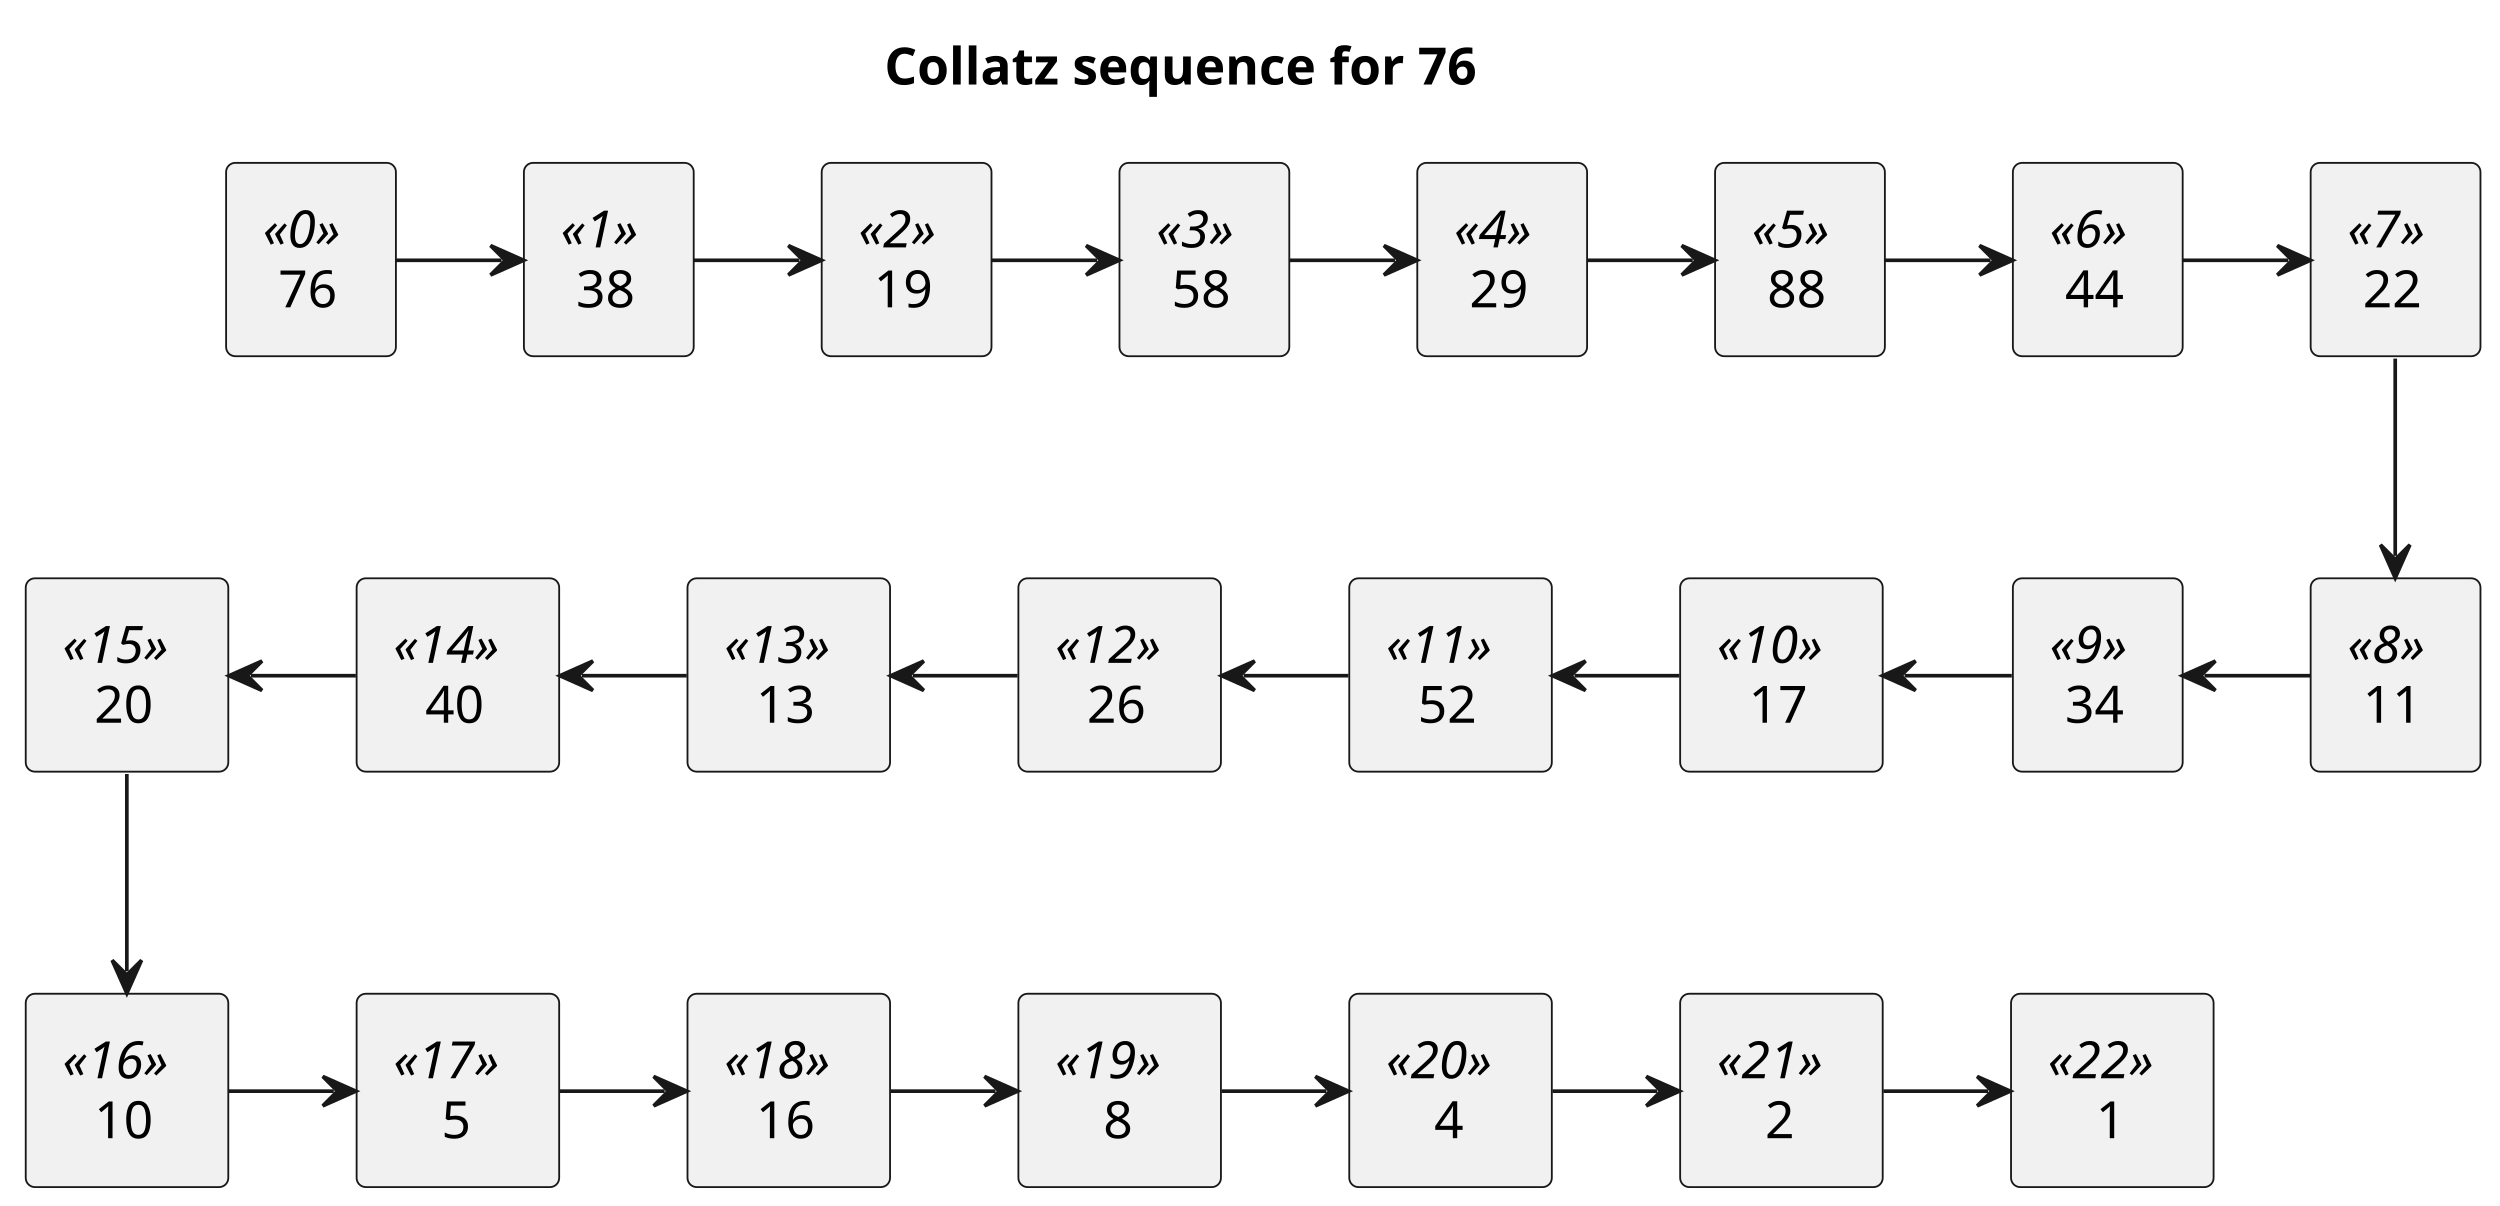
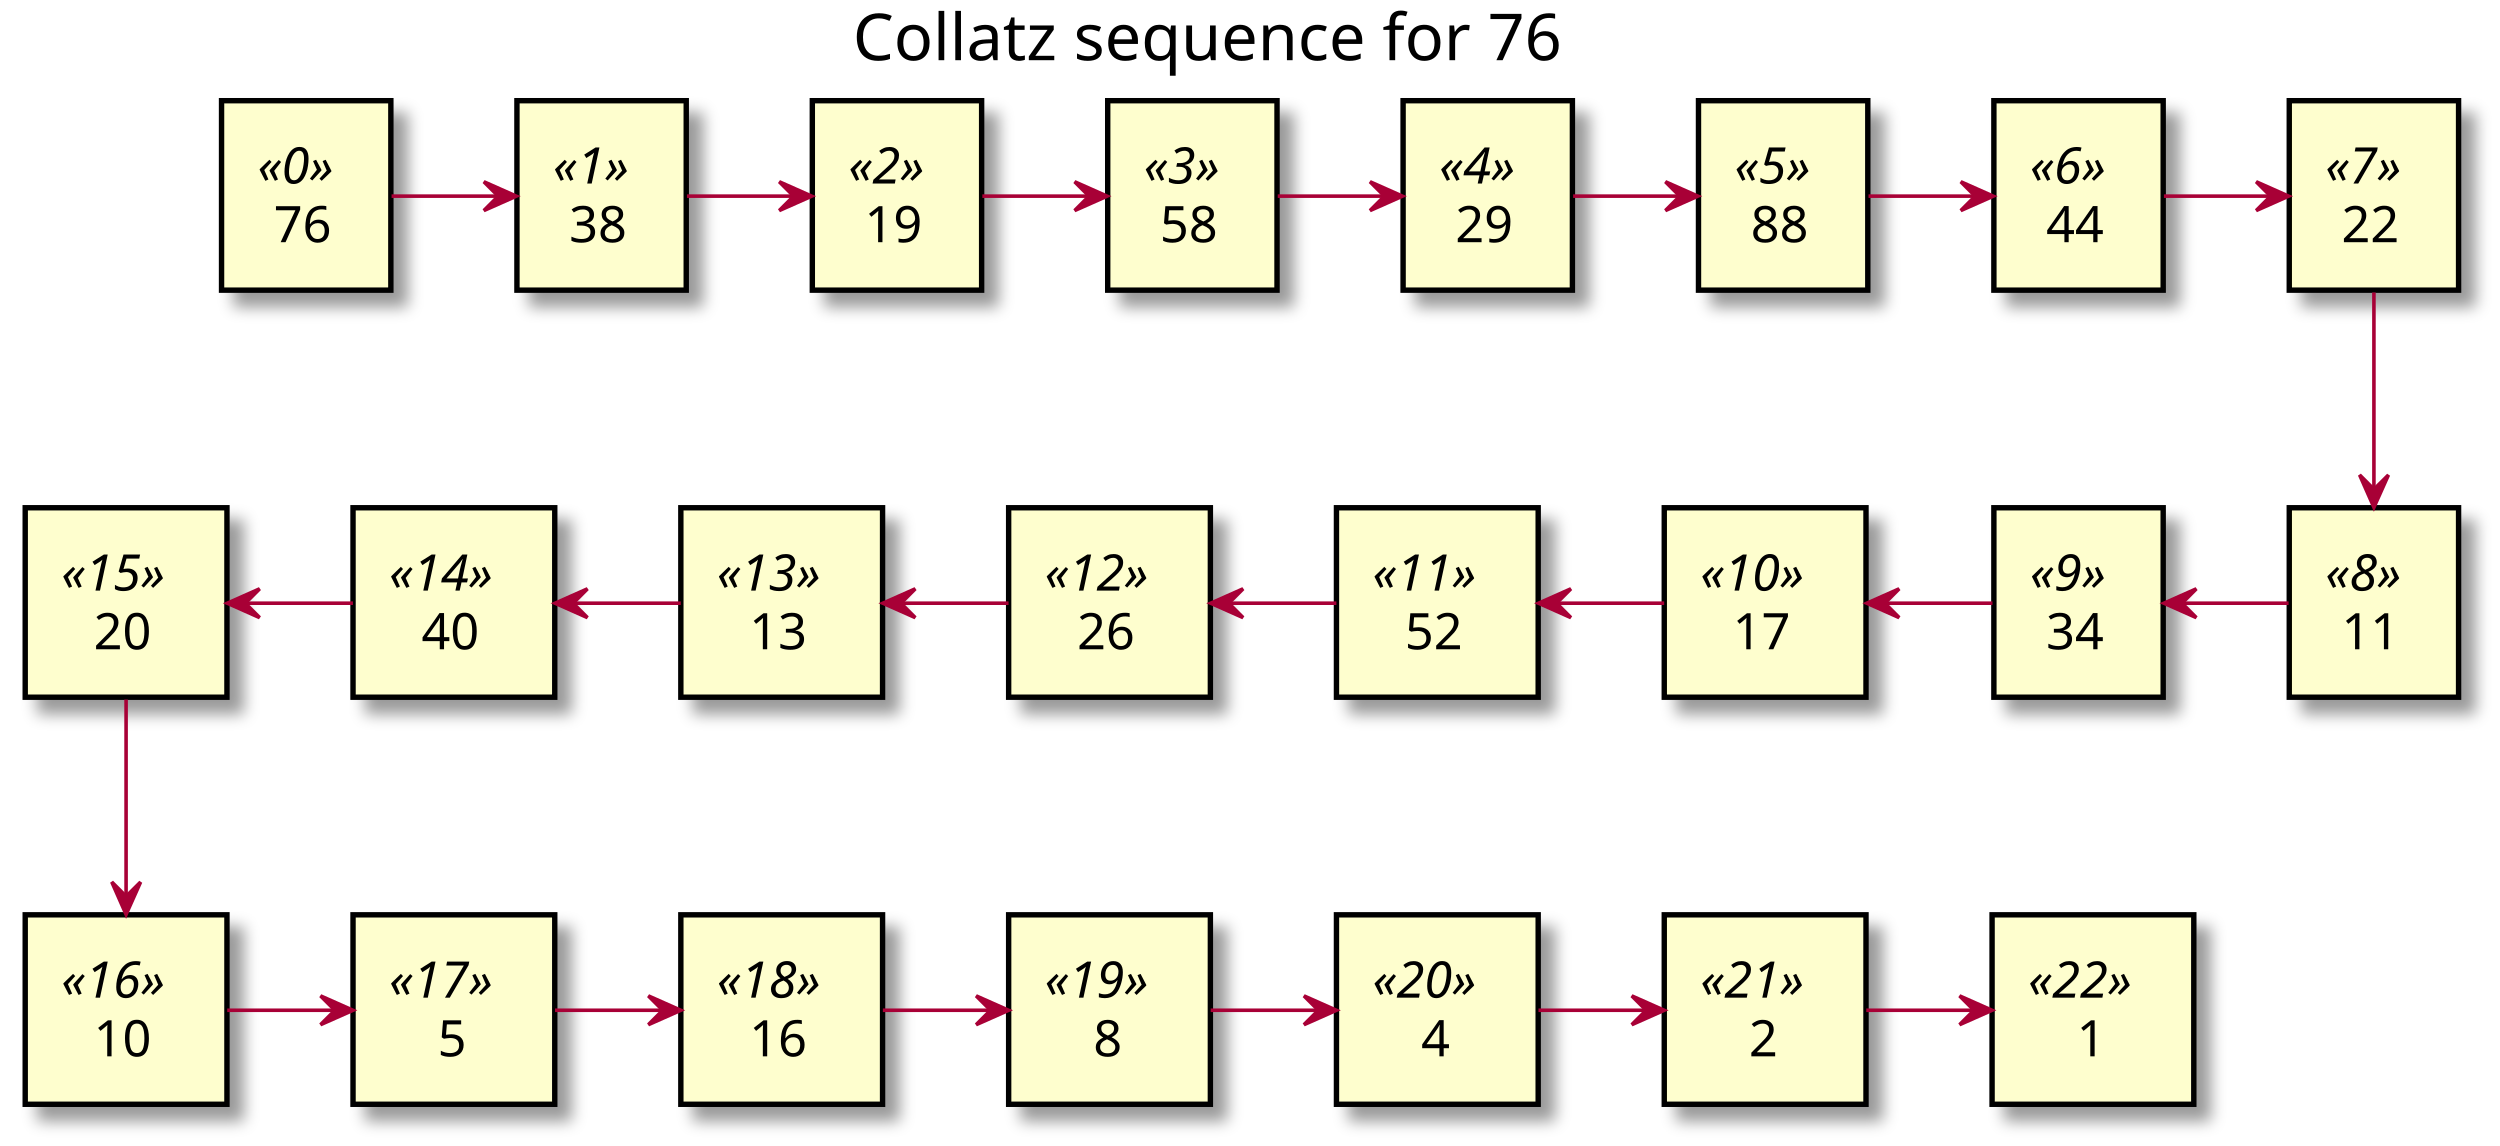
- <svg xmlns="http://www.w3.org/2000/svg" contentStyleType="text/css" height="328px" preserveAspectRatio="none" style="width:680px;height:328px;background:#FFFFFF;" version="1.1" viewBox="0 0 680 328" width="680px" zoomAndPan="magnify">
-   <defs />
+ <svg xmlns="http://www.w3.org/2000/svg" contentScriptType="application/ecmascript" contentStyleType="text/css" height="318px" preserveAspectRatio="none" style="width:694px;height:318px;background:#FFFFFF;" version="1.1" viewBox="0 0 694 318" width="694px" zoomAndPan="magnify">
+   <defs>
+     <filter height="300%" id="fkxlsqg061v2a" width="300%" x="-1" y="-1">
+       <feGaussianBlur result="blurOut" stdDeviation="2.0" />
+       <feColorMatrix in="blurOut" result="blurOut2" type="matrix" values="0 0 0 0 0 0 0 0 0 0 0 0 0 0 0 0 0 0 .4 0" />
+       <feOffset dx="4.0" dy="4.0" in="blurOut2" result="blurOut3" />
+       <feBlend in="SourceGraphic" in2="blurOut3" mode="normal" />
+     </filter>
+   </defs>
  <g>
-     <text fill="#000000" font-family="sans-serif" font-size="14" font-weight="bold" lengthAdjust="spacing" textLength="185.568" x="240.56" y="22.995">Collatz sequence for 76</text>
-     <g id="elem_76">
-       <rect fill="#F1F1F1" height="52.594" rx="2.5" ry="2.5" style="stroke:#181818;stroke-width:0.5;" width="46.188" x="61.5" y="44.297" />
-       <text fill="#000000" font-family="sans-serif" font-size="14" font-style="italic" lengthAdjust="spacing" textLength="26.189" x="71.5" y="67.292">«0»</text>
-       <text fill="#000000" font-family="sans-serif" font-size="14" lengthAdjust="spacing" textLength="17.814" x="75.687" y="83.589">76</text>
-     </g>
-     <g id="elem_38">
-       <rect fill="#F1F1F1" height="52.594" rx="2.5" ry="2.5" style="stroke:#181818;stroke-width:0.5;" width="46.188" x="142.5" y="44.297" />
-       <text fill="#000000" font-family="sans-serif" font-size="14" font-style="italic" lengthAdjust="spacing" textLength="26.189" x="152.5" y="67.292">«1»</text>
-       <text fill="#000000" font-family="sans-serif" font-size="14" lengthAdjust="spacing" textLength="17.814" x="156.687" y="83.589">38</text>
-     </g>
-     <g id="elem_19">
-       <rect fill="#F1F1F1" height="52.594" rx="2.5" ry="2.5" style="stroke:#181818;stroke-width:0.5;" width="46.188" x="223.5" y="44.297" />
-       <text fill="#000000" font-family="sans-serif" font-size="14" font-style="italic" lengthAdjust="spacing" textLength="26.189" x="233.5" y="67.292">«2»</text>
-       <text fill="#000000" font-family="sans-serif" font-size="14" lengthAdjust="spacing" textLength="17.814" x="237.687" y="83.589">19</text>
-     </g>
-     <g id="elem_58">
-       <rect fill="#F1F1F1" height="52.594" rx="2.5" ry="2.5" style="stroke:#181818;stroke-width:0.5;" width="46.188" x="304.5" y="44.297" />
-       <text fill="#000000" font-family="sans-serif" font-size="14" font-style="italic" lengthAdjust="spacing" textLength="26.189" x="314.5" y="67.292">«3»</text>
-       <text fill="#000000" font-family="sans-serif" font-size="14" lengthAdjust="spacing" textLength="17.814" x="318.687" y="83.589">58</text>
-     </g>
-     <g id="elem_29">
-       <rect fill="#F1F1F1" height="52.594" rx="2.5" ry="2.5" style="stroke:#181818;stroke-width:0.5;" width="46.188" x="385.5" y="44.297" />
-       <text fill="#000000" font-family="sans-serif" font-size="14" font-style="italic" lengthAdjust="spacing" textLength="26.189" x="395.5" y="67.292">«4»</text>
-       <text fill="#000000" font-family="sans-serif" font-size="14" lengthAdjust="spacing" textLength="17.814" x="399.687" y="83.589">29</text>
-     </g>
-     <g id="elem_88">
-       <rect fill="#F1F1F1" height="52.594" rx="2.5" ry="2.5" style="stroke:#181818;stroke-width:0.5;" width="46.188" x="466.5" y="44.297" />
-       <text fill="#000000" font-family="sans-serif" font-size="14" font-style="italic" lengthAdjust="spacing" textLength="26.189" x="476.5" y="67.292">«5»</text>
-       <text fill="#000000" font-family="sans-serif" font-size="14" lengthAdjust="spacing" textLength="17.814" x="480.687" y="83.589">88</text>
-     </g>
-     <g id="elem_44">
-       <rect fill="#F1F1F1" height="52.594" rx="2.5" ry="2.5" style="stroke:#181818;stroke-width:0.5;" width="46.188" x="547.5" y="44.297" />
-       <text fill="#000000" font-family="sans-serif" font-size="14" font-style="italic" lengthAdjust="spacing" textLength="26.189" x="557.5" y="67.292">«6»</text>
-       <text fill="#000000" font-family="sans-serif" font-size="14" lengthAdjust="spacing" textLength="17.814" x="561.687" y="83.589">44</text>
-     </g>
-     <g id="elem_22">
-       <rect fill="#F1F1F1" height="52.594" rx="2.5" ry="2.5" style="stroke:#181818;stroke-width:0.5;" width="46.188" x="628.5" y="44.297" />
-       <text fill="#000000" font-family="sans-serif" font-size="14" font-style="italic" lengthAdjust="spacing" textLength="26.189" x="638.5" y="67.292">«7»</text>
-       <text fill="#000000" font-family="sans-serif" font-size="14" lengthAdjust="spacing" textLength="17.814" x="642.687" y="83.589">22</text>
-     </g>
-     <g id="elem_11">
-       <rect fill="#F1F1F1" height="52.594" rx="2.5" ry="2.5" style="stroke:#181818;stroke-width:0.5;" width="46.188" x="628.5" y="157.297" />
-       <text fill="#000000" font-family="sans-serif" font-size="14" font-style="italic" lengthAdjust="spacing" textLength="26.189" x="638.5" y="180.292">«8»</text>
-       <text fill="#000000" font-family="sans-serif" font-size="14" lengthAdjust="spacing" textLength="17.814" x="642.687" y="196.589">11</text>
-     </g>
-     <g id="elem_34">
-       <rect fill="#F1F1F1" height="52.594" rx="2.5" ry="2.5" style="stroke:#181818;stroke-width:0.5;" width="46.188" x="547.5" y="157.297" />
-       <text fill="#000000" font-family="sans-serif" font-size="14" font-style="italic" lengthAdjust="spacing" textLength="26.189" x="557.5" y="180.292">«9»</text>
-       <text fill="#000000" font-family="sans-serif" font-size="14" lengthAdjust="spacing" textLength="17.814" x="561.687" y="196.589">34</text>
-     </g>
-     <g id="elem_17">
-       <rect fill="#F1F1F1" height="52.594" rx="2.5" ry="2.5" style="stroke:#181818;stroke-width:0.5;" width="55.096" x="457" y="157.297" />
-       <text fill="#000000" font-family="sans-serif" font-size="14" font-style="italic" lengthAdjust="spacing" textLength="35.096" x="467" y="180.292">«10»</text>
-       <text fill="#000000" font-family="sans-serif" font-size="14" lengthAdjust="spacing" textLength="17.814" x="475.641" y="196.589">17</text>
-     </g>
-     <g id="elem_52">
-       <rect fill="#F1F1F1" height="52.594" rx="2.5" ry="2.5" style="stroke:#181818;stroke-width:0.5;" width="55.096" x="367" y="157.297" />
-       <text fill="#000000" font-family="sans-serif" font-size="14" font-style="italic" lengthAdjust="spacing" textLength="35.096" x="377" y="180.292">«11»</text>
-       <text fill="#000000" font-family="sans-serif" font-size="14" lengthAdjust="spacing" textLength="17.814" x="385.641" y="196.589">52</text>
-     </g>
-     <g id="elem_26">
-       <rect fill="#F1F1F1" height="52.594" rx="2.5" ry="2.5" style="stroke:#181818;stroke-width:0.5;" width="55.096" x="277" y="157.297" />
-       <text fill="#000000" font-family="sans-serif" font-size="14" font-style="italic" lengthAdjust="spacing" textLength="35.096" x="287" y="180.292">«12»</text>
-       <text fill="#000000" font-family="sans-serif" font-size="14" lengthAdjust="spacing" textLength="17.814" x="295.641" y="196.589">26</text>
-     </g>
-     <g id="elem_13">
-       <rect fill="#F1F1F1" height="52.594" rx="2.5" ry="2.5" style="stroke:#181818;stroke-width:0.5;" width="55.096" x="187" y="157.297" />
-       <text fill="#000000" font-family="sans-serif" font-size="14" font-style="italic" lengthAdjust="spacing" textLength="35.096" x="197" y="180.292">«13»</text>
-       <text fill="#000000" font-family="sans-serif" font-size="14" lengthAdjust="spacing" textLength="17.814" x="205.641" y="196.589">13</text>
-     </g>
-     <g id="elem_40">
-       <rect fill="#F1F1F1" height="52.594" rx="2.5" ry="2.5" style="stroke:#181818;stroke-width:0.5;" width="55.096" x="97" y="157.297" />
-       <text fill="#000000" font-family="sans-serif" font-size="14" font-style="italic" lengthAdjust="spacing" textLength="35.096" x="107" y="180.292">«14»</text>
-       <text fill="#000000" font-family="sans-serif" font-size="14" lengthAdjust="spacing" textLength="17.814" x="115.641" y="196.589">40</text>
-     </g>
-     <g id="elem_20">
-       <rect fill="#F1F1F1" height="52.594" rx="2.5" ry="2.5" style="stroke:#181818;stroke-width:0.5;" width="55.096" x="7" y="157.297" />
-       <text fill="#000000" font-family="sans-serif" font-size="14" font-style="italic" lengthAdjust="spacing" textLength="35.096" x="17" y="180.292">«15»</text>
-       <text fill="#000000" font-family="sans-serif" font-size="14" lengthAdjust="spacing" textLength="17.814" x="25.641" y="196.589">20</text>
-     </g>
-     <g id="elem_10">
-       <rect fill="#F1F1F1" height="52.594" rx="2.5" ry="2.5" style="stroke:#181818;stroke-width:0.5;" width="55.096" x="7" y="270.297" />
-       <text fill="#000000" font-family="sans-serif" font-size="14" font-style="italic" lengthAdjust="spacing" textLength="35.096" x="17" y="293.292">«16»</text>
-       <text fill="#000000" font-family="sans-serif" font-size="14" lengthAdjust="spacing" textLength="17.814" x="25.641" y="309.589">10</text>
-     </g>
-     <g id="elem_5">
-       <rect fill="#F1F1F1" height="52.594" rx="2.5" ry="2.5" style="stroke:#181818;stroke-width:0.5;" width="55.096" x="97" y="270.297" />
-       <text fill="#000000" font-family="sans-serif" font-size="14" font-style="italic" lengthAdjust="spacing" textLength="35.096" x="107" y="293.292">«17»</text>
-       <text fill="#000000" font-family="sans-serif" font-size="14" lengthAdjust="spacing" textLength="8.907" x="120.094" y="309.589">5</text>
-     </g>
-     <g id="elem_16">
-       <rect fill="#F1F1F1" height="52.594" rx="2.5" ry="2.5" style="stroke:#181818;stroke-width:0.5;" width="55.096" x="187" y="270.297" />
-       <text fill="#000000" font-family="sans-serif" font-size="14" font-style="italic" lengthAdjust="spacing" textLength="35.096" x="197" y="293.292">«18»</text>
-       <text fill="#000000" font-family="sans-serif" font-size="14" lengthAdjust="spacing" textLength="17.814" x="205.641" y="309.589">16</text>
-     </g>
-     <g id="elem_8">
-       <rect fill="#F1F1F1" height="52.594" rx="2.5" ry="2.5" style="stroke:#181818;stroke-width:0.5;" width="55.096" x="277" y="270.297" />
-       <text fill="#000000" font-family="sans-serif" font-size="14" font-style="italic" lengthAdjust="spacing" textLength="35.096" x="287" y="293.292">«19»</text>
-       <text fill="#000000" font-family="sans-serif" font-size="14" lengthAdjust="spacing" textLength="8.907" x="300.094" y="309.589">8</text>
-     </g>
-     <g id="elem_4">
-       <rect fill="#F1F1F1" height="52.594" rx="2.5" ry="2.5" style="stroke:#181818;stroke-width:0.5;" width="55.096" x="367" y="270.297" />
-       <text fill="#000000" font-family="sans-serif" font-size="14" font-style="italic" lengthAdjust="spacing" textLength="35.096" x="377" y="293.292">«20»</text>
-       <text fill="#000000" font-family="sans-serif" font-size="14" lengthAdjust="spacing" textLength="8.907" x="390.094" y="309.589">4</text>
-     </g>
-     <g id="elem_2">
-       <rect fill="#F1F1F1" height="52.594" rx="2.5" ry="2.5" style="stroke:#181818;stroke-width:0.5;" width="55.096" x="457" y="270.297" />
-       <text fill="#000000" font-family="sans-serif" font-size="14" font-style="italic" lengthAdjust="spacing" textLength="35.096" x="467" y="293.292">«21»</text>
-       <text fill="#000000" font-family="sans-serif" font-size="14" lengthAdjust="spacing" textLength="8.907" x="480.094" y="309.589">2</text>
-     </g>
-     <g id="elem_1">
-       <rect fill="#F1F1F1" height="52.594" rx="2.5" ry="2.5" style="stroke:#181818;stroke-width:0.5;" width="55.096" x="547" y="270.297" />
-       <text fill="#000000" font-family="sans-serif" font-size="14" font-style="italic" lengthAdjust="spacing" textLength="35.096" x="557" y="293.292">«22»</text>
-       <text fill="#000000" font-family="sans-serif" font-size="14" lengthAdjust="spacing" textLength="8.907" x="570.094" y="309.589">1</text>
-     </g>
-     <g id="link_76_38">
-       <path d="M107.6,70.797 C119.21,70.797 124.82,70.797 136.43,70.797 " fill="none" id="76-to-38" style="stroke:#181818;stroke-width:1.0;" />
-       <polygon fill="#181818" points="142.43,70.797,133.43,66.797,137.43,70.797,133.43,74.797,142.43,70.797" style="stroke:#181818;stroke-width:1.0;" />
-     </g>
-     <g id="link_38_19">
-       <path d="M188.6,70.797 C200.21,70.797 205.82,70.797 217.43,70.797 " fill="none" id="38-to-19" style="stroke:#181818;stroke-width:1.0;" />
-       <polygon fill="#181818" points="223.43,70.797,214.43,66.797,218.43,70.797,214.43,74.797,223.43,70.797" style="stroke:#181818;stroke-width:1.0;" />
-     </g>
-     <g id="link_19_58">
-       <path d="M269.6,70.797 C281.21,70.797 286.82,70.797 298.43,70.797 " fill="none" id="19-to-58" style="stroke:#181818;stroke-width:1.0;" />
-       <polygon fill="#181818" points="304.43,70.797,295.43,66.797,299.43,70.797,295.43,74.797,304.43,70.797" style="stroke:#181818;stroke-width:1.0;" />
-     </g>
-     <g id="link_58_29">
-       <path d="M350.6,70.797 C362.21,70.797 367.82,70.797 379.43,70.797 " fill="none" id="58-to-29" style="stroke:#181818;stroke-width:1.0;" />
-       <polygon fill="#181818" points="385.43,70.797,376.43,66.797,380.43,70.797,376.43,74.797,385.43,70.797" style="stroke:#181818;stroke-width:1.0;" />
-     </g>
-     <g id="link_29_88">
-       <path d="M431.6,70.797 C443.21,70.797 448.82,70.797 460.43,70.797 " fill="none" id="29-to-88" style="stroke:#181818;stroke-width:1.0;" />
-       <polygon fill="#181818" points="466.43,70.797,457.43,66.797,461.43,70.797,457.43,74.797,466.43,70.797" style="stroke:#181818;stroke-width:1.0;" />
-     </g>
-     <g id="link_88_44">
-       <path d="M512.6,70.797 C524.21,70.797 529.82,70.797 541.43,70.797 " fill="none" id="88-to-44" style="stroke:#181818;stroke-width:1.0;" />
-       <polygon fill="#181818" points="547.43,70.797,538.43,66.797,542.43,70.797,538.43,74.797,547.43,70.797" style="stroke:#181818;stroke-width:1.0;" />
-     </g>
-     <g id="link_44_22">
-       <path d="M593.6,70.797 C605.21,70.797 610.82,70.797 622.43,70.797 " fill="none" id="44-to-22" style="stroke:#181818;stroke-width:1.0;" />
-       <polygon fill="#181818" points="628.43,70.797,619.43,66.797,623.43,70.797,619.43,74.797,628.43,70.797" style="stroke:#181818;stroke-width:1.0;" />
-     </g>
-     <g id="link_22_11">
-       <path d="M651.5,97.537 C651.5,115.477 651.5,133.287 651.5,151.187 " fill="none" id="22-to-11" style="stroke:#181818;stroke-width:1.0;" />
-       <polygon fill="#181818" points="651.5,157.187,655.5,148.187,651.5,152.187,647.5,148.187,651.5,157.187" style="stroke:#181818;stroke-width:1.0;" />
-     </g>
-     <g id="link_34_11">
-       <path d="M599.6,183.797 C611.21,183.797 616.82,183.797 628.43,183.797 " fill="none" id="34-backto-11" style="stroke:#181818;stroke-width:1.0;" />
-       <polygon fill="#181818" points="593.6,183.797,602.6,187.797,598.6,183.797,602.6,179.797,593.6,183.797" style="stroke:#181818;stroke-width:1.0;" />
-     </g>
-     <g id="link_17_34">
-       <path d="M518.05,183.797 C529.77,183.797 535.49,183.797 547.21,183.797 " fill="none" id="17-backto-34" style="stroke:#181818;stroke-width:1.0;" />
-       <polygon fill="#181818" points="512.05,183.797,521.05,187.797,517.05,183.797,521.05,179.797,512.05,183.797" style="stroke:#181818;stroke-width:1.0;" />
-     </g>
-     <g id="link_52_17">
-       <path d="M428.27,183.797 C439.78,183.797 445.28,183.797 456.79,183.797 " fill="none" id="52-backto-17" style="stroke:#181818;stroke-width:1.0;" />
-       <polygon fill="#181818" points="422.27,183.797,431.27,187.797,427.27,183.797,431.27,179.797,422.27,183.797" style="stroke:#181818;stroke-width:1.0;" />
-     </g>
-     <g id="link_26_52">
-       <path d="M338.27,183.797 C349.78,183.797 355.28,183.797 366.79,183.797 " fill="none" id="26-backto-52" style="stroke:#181818;stroke-width:1.0;" />
-       <polygon fill="#181818" points="332.27,183.797,341.27,187.797,337.27,183.797,341.27,179.797,332.27,183.797" style="stroke:#181818;stroke-width:1.0;" />
-     </g>
-     <g id="link_13_26">
-       <path d="M248.27,183.797 C259.78,183.797 265.28,183.797 276.79,183.797 " fill="none" id="13-backto-26" style="stroke:#181818;stroke-width:1.0;" />
-       <polygon fill="#181818" points="242.27,183.797,251.27,187.797,247.27,183.797,251.27,179.797,242.27,183.797" style="stroke:#181818;stroke-width:1.0;" />
-     </g>
-     <g id="link_40_13">
-       <path d="M158.27,183.797 C169.78,183.797 175.28,183.797 186.79,183.797 " fill="none" id="40-backto-13" style="stroke:#181818;stroke-width:1.0;" />
-       <polygon fill="#181818" points="152.27,183.797,161.27,187.797,157.27,183.797,161.27,179.797,152.27,183.797" style="stroke:#181818;stroke-width:1.0;" />
-     </g>
-     <g id="link_20_40">
-       <path d="M68.27,183.797 C79.78,183.797 85.28,183.797 96.79,183.797 " fill="none" id="20-backto-40" style="stroke:#181818;stroke-width:1.0;" />
-       <polygon fill="#181818" points="62.27,183.797,71.27,187.797,67.27,183.797,71.27,179.797,62.27,183.797" style="stroke:#181818;stroke-width:1.0;" />
-     </g>
-     <g id="link_20_10">
-       <path d="M34.5,210.537 C34.5,228.477 34.5,246.287 34.5,264.187 " fill="none" id="20-to-10" style="stroke:#181818;stroke-width:1.0;" />
-       <polygon fill="#181818" points="34.5,270.187,38.5,261.187,34.5,265.187,30.5,261.187,34.5,270.187" style="stroke:#181818;stroke-width:1.0;" />
-     </g>
-     <g id="link_10_5">
-       <path d="M62.27,296.797 C73.78,296.797 79.28,296.797 90.79,296.797 " fill="none" id="10-to-5" style="stroke:#181818;stroke-width:1.0;" />
-       <polygon fill="#181818" points="96.79,296.797,87.79,292.797,91.79,296.797,87.79,300.797,96.79,296.797" style="stroke:#181818;stroke-width:1.0;" />
-     </g>
-     <g id="link_5_16">
-       <path d="M152.27,296.797 C163.78,296.797 169.28,296.797 180.79,296.797 " fill="none" id="5-to-16" style="stroke:#181818;stroke-width:1.0;" />
-       <polygon fill="#181818" points="186.79,296.797,177.79,292.797,181.79,296.797,177.79,300.797,186.79,296.797" style="stroke:#181818;stroke-width:1.0;" />
-     </g>
-     <g id="link_16_8">
-       <path d="M242.27,296.797 C253.78,296.797 259.28,296.797 270.79,296.797 " fill="none" id="16-to-8" style="stroke:#181818;stroke-width:1.0;" />
-       <polygon fill="#181818" points="276.79,296.797,267.79,292.797,271.79,296.797,267.79,300.797,276.79,296.797" style="stroke:#181818;stroke-width:1.0;" />
-     </g>
-     <g id="link_8_4">
-       <path d="M332.27,296.797 C343.78,296.797 349.28,296.797 360.79,296.797 " fill="none" id="8-to-4" style="stroke:#181818;stroke-width:1.0;" />
-       <polygon fill="#181818" points="366.79,296.797,357.79,292.797,361.79,296.797,357.79,300.797,366.79,296.797" style="stroke:#181818;stroke-width:1.0;" />
-     </g>
-     <g id="link_4_2">
-       <path d="M422.27,296.797 C433.78,296.797 439.28,296.797 450.79,296.797 " fill="none" id="4-to-2" style="stroke:#181818;stroke-width:1.0;" />
-       <polygon fill="#181818" points="456.79,296.797,447.79,292.797,451.79,296.797,447.79,300.797,456.79,296.797" style="stroke:#181818;stroke-width:1.0;" />
-     </g>
-     <g id="link_2_1">
-       <path d="M512.27,296.797 C523.78,296.797 529.28,296.797 540.79,296.797 " fill="none" id="2-to-1" style="stroke:#181818;stroke-width:1.0;" />
-       <polygon fill="#181818" points="546.79,296.797,537.79,292.797,541.79,296.797,537.79,300.797,546.79,296.797" style="stroke:#181818;stroke-width:1.0;" />
-     </g>
+     <text fill="#000000" font-family="sans-serif" font-size="18" lengthAdjust="spacing" textLength="208" x="236.75" y="16.708">Collatz sequence for 76</text>
+     <rect fill="#FEFECE" filter="url(#fkxlsqg061v2a)" height="52.594" style="stroke:#000000;stroke-width:1.5;" width="47" x="61.5" y="27.953" />
+     <text fill="#000000" font-family="sans-serif" font-size="14" font-style="italic" lengthAdjust="spacing" textLength="27" x="71.5" y="50.948">«0»</text>
+     <text fill="#000000" font-family="sans-serif" font-size="14" lengthAdjust="spacing" textLength="18" x="76" y="67.245">76</text>
+     <rect fill="#FEFECE" filter="url(#fkxlsqg061v2a)" height="52.594" style="stroke:#000000;stroke-width:1.5;" width="47" x="143.5" y="27.953" />
+     <text fill="#000000" font-family="sans-serif" font-size="14" font-style="italic" lengthAdjust="spacing" textLength="27" x="153.5" y="50.948">«1»</text>
+     <text fill="#000000" font-family="sans-serif" font-size="14" lengthAdjust="spacing" textLength="18" x="158" y="67.245">38</text>
+     <rect fill="#FEFECE" filter="url(#fkxlsqg061v2a)" height="52.594" style="stroke:#000000;stroke-width:1.5;" width="47" x="225.5" y="27.953" />
+     <text fill="#000000" font-family="sans-serif" font-size="14" font-style="italic" lengthAdjust="spacing" textLength="27" x="235.5" y="50.948">«2»</text>
+     <text fill="#000000" font-family="sans-serif" font-size="14" lengthAdjust="spacing" textLength="18" x="240" y="67.245">19</text>
+     <rect fill="#FEFECE" filter="url(#fkxlsqg061v2a)" height="52.594" style="stroke:#000000;stroke-width:1.5;" width="47" x="307.5" y="27.953" />
+     <text fill="#000000" font-family="sans-serif" font-size="14" font-style="italic" lengthAdjust="spacing" textLength="27" x="317.5" y="50.948">«3»</text>
+     <text fill="#000000" font-family="sans-serif" font-size="14" lengthAdjust="spacing" textLength="18" x="322" y="67.245">58</text>
+     <rect fill="#FEFECE" filter="url(#fkxlsqg061v2a)" height="52.594" style="stroke:#000000;stroke-width:1.5;" width="47" x="389.5" y="27.953" />
+     <text fill="#000000" font-family="sans-serif" font-size="14" font-style="italic" lengthAdjust="spacing" textLength="27" x="399.5" y="50.948">«4»</text>
+     <text fill="#000000" font-family="sans-serif" font-size="14" lengthAdjust="spacing" textLength="18" x="404" y="67.245">29</text>
+     <rect fill="#FEFECE" filter="url(#fkxlsqg061v2a)" height="52.594" style="stroke:#000000;stroke-width:1.5;" width="47" x="471.5" y="27.953" />
+     <text fill="#000000" font-family="sans-serif" font-size="14" font-style="italic" lengthAdjust="spacing" textLength="27" x="481.5" y="50.948">«5»</text>
+     <text fill="#000000" font-family="sans-serif" font-size="14" lengthAdjust="spacing" textLength="18" x="486" y="67.245">88</text>
+     <rect fill="#FEFECE" filter="url(#fkxlsqg061v2a)" height="52.594" style="stroke:#000000;stroke-width:1.5;" width="47" x="553.5" y="27.953" />
+     <text fill="#000000" font-family="sans-serif" font-size="14" font-style="italic" lengthAdjust="spacing" textLength="27" x="563.5" y="50.948">«6»</text>
+     <text fill="#000000" font-family="sans-serif" font-size="14" lengthAdjust="spacing" textLength="18" x="568" y="67.245">44</text>
+     <rect fill="#FEFECE" filter="url(#fkxlsqg061v2a)" height="52.594" style="stroke:#000000;stroke-width:1.5;" width="47" x="635.5" y="27.953" />
+     <text fill="#000000" font-family="sans-serif" font-size="14" font-style="italic" lengthAdjust="spacing" textLength="27" x="645.5" y="50.948">«7»</text>
+     <text fill="#000000" font-family="sans-serif" font-size="14" lengthAdjust="spacing" textLength="18" x="650" y="67.245">22</text>
+     <rect fill="#FEFECE" filter="url(#fkxlsqg061v2a)" height="52.594" style="stroke:#000000;stroke-width:1.5;" width="47" x="635.5" y="140.953" />
+     <text fill="#000000" font-family="sans-serif" font-size="14" font-style="italic" lengthAdjust="spacing" textLength="27" x="645.5" y="163.948">«8»</text>
+     <text fill="#000000" font-family="sans-serif" font-size="14" lengthAdjust="spacing" textLength="18" x="650" y="180.245">11</text>
+     <rect fill="#FEFECE" filter="url(#fkxlsqg061v2a)" height="52.594" style="stroke:#000000;stroke-width:1.5;" width="47" x="553.5" y="140.953" />
+     <text fill="#000000" font-family="sans-serif" font-size="14" font-style="italic" lengthAdjust="spacing" textLength="27" x="563.5" y="163.948">«9»</text>
+     <text fill="#000000" font-family="sans-serif" font-size="14" lengthAdjust="spacing" textLength="18" x="568" y="180.245">34</text>
+     <rect fill="#FEFECE" filter="url(#fkxlsqg061v2a)" height="52.594" style="stroke:#000000;stroke-width:1.5;" width="56" x="462" y="140.953" />
+     <text fill="#000000" font-family="sans-serif" font-size="14" font-style="italic" lengthAdjust="spacing" textLength="36" x="472" y="163.948">«10»</text>
+     <text fill="#000000" font-family="sans-serif" font-size="14" lengthAdjust="spacing" textLength="18" x="481" y="180.245">17</text>
+     <rect fill="#FEFECE" filter="url(#fkxlsqg061v2a)" height="52.594" style="stroke:#000000;stroke-width:1.5;" width="56" x="371" y="140.953" />
+     <text fill="#000000" font-family="sans-serif" font-size="14" font-style="italic" lengthAdjust="spacing" textLength="36" x="381" y="163.948">«11»</text>
+     <text fill="#000000" font-family="sans-serif" font-size="14" lengthAdjust="spacing" textLength="18" x="390" y="180.245">52</text>
+     <rect fill="#FEFECE" filter="url(#fkxlsqg061v2a)" height="52.594" style="stroke:#000000;stroke-width:1.5;" width="56" x="280" y="140.953" />
+     <text fill="#000000" font-family="sans-serif" font-size="14" font-style="italic" lengthAdjust="spacing" textLength="36" x="290" y="163.948">«12»</text>
+     <text fill="#000000" font-family="sans-serif" font-size="14" lengthAdjust="spacing" textLength="18" x="299" y="180.245">26</text>
+     <rect fill="#FEFECE" filter="url(#fkxlsqg061v2a)" height="52.594" style="stroke:#000000;stroke-width:1.5;" width="56" x="189" y="140.953" />
+     <text fill="#000000" font-family="sans-serif" font-size="14" font-style="italic" lengthAdjust="spacing" textLength="36" x="199" y="163.948">«13»</text>
+     <text fill="#000000" font-family="sans-serif" font-size="14" lengthAdjust="spacing" textLength="18" x="208" y="180.245">13</text>
+     <rect fill="#FEFECE" filter="url(#fkxlsqg061v2a)" height="52.594" style="stroke:#000000;stroke-width:1.5;" width="56" x="98" y="140.953" />
+     <text fill="#000000" font-family="sans-serif" font-size="14" font-style="italic" lengthAdjust="spacing" textLength="36" x="108" y="163.948">«14»</text>
+     <text fill="#000000" font-family="sans-serif" font-size="14" lengthAdjust="spacing" textLength="18" x="117" y="180.245">40</text>
+     <rect fill="#FEFECE" filter="url(#fkxlsqg061v2a)" height="52.594" style="stroke:#000000;stroke-width:1.5;" width="56" x="7" y="140.953" />
+     <text fill="#000000" font-family="sans-serif" font-size="14" font-style="italic" lengthAdjust="spacing" textLength="36" x="17" y="163.948">«15»</text>
+     <text fill="#000000" font-family="sans-serif" font-size="14" lengthAdjust="spacing" textLength="18" x="26" y="180.245">20</text>
+     <rect fill="#FEFECE" filter="url(#fkxlsqg061v2a)" height="52.594" style="stroke:#000000;stroke-width:1.5;" width="56" x="7" y="253.953" />
+     <text fill="#000000" font-family="sans-serif" font-size="14" font-style="italic" lengthAdjust="spacing" textLength="36" x="17" y="276.948">«16»</text>
+     <text fill="#000000" font-family="sans-serif" font-size="14" lengthAdjust="spacing" textLength="18" x="26" y="293.245">10</text>
+     <rect fill="#FEFECE" filter="url(#fkxlsqg061v2a)" height="52.594" style="stroke:#000000;stroke-width:1.5;" width="56" x="98" y="253.953" />
+     <text fill="#000000" font-family="sans-serif" font-size="14" font-style="italic" lengthAdjust="spacing" textLength="36" x="108" y="276.948">«17»</text>
+     <text fill="#000000" font-family="sans-serif" font-size="14" lengthAdjust="spacing" textLength="9" x="121.5" y="293.245">5</text>
+     <rect fill="#FEFECE" filter="url(#fkxlsqg061v2a)" height="52.594" style="stroke:#000000;stroke-width:1.5;" width="56" x="189" y="253.953" />
+     <text fill="#000000" font-family="sans-serif" font-size="14" font-style="italic" lengthAdjust="spacing" textLength="36" x="199" y="276.948">«18»</text>
+     <text fill="#000000" font-family="sans-serif" font-size="14" lengthAdjust="spacing" textLength="18" x="208" y="293.245">16</text>
+     <rect fill="#FEFECE" filter="url(#fkxlsqg061v2a)" height="52.594" style="stroke:#000000;stroke-width:1.5;" width="56" x="280" y="253.953" />
+     <text fill="#000000" font-family="sans-serif" font-size="14" font-style="italic" lengthAdjust="spacing" textLength="36" x="290" y="276.948">«19»</text>
+     <text fill="#000000" font-family="sans-serif" font-size="14" lengthAdjust="spacing" textLength="9" x="303.5" y="293.245">8</text>
+     <rect fill="#FEFECE" filter="url(#fkxlsqg061v2a)" height="52.594" style="stroke:#000000;stroke-width:1.5;" width="56" x="371" y="253.953" />
+     <text fill="#000000" font-family="sans-serif" font-size="14" font-style="italic" lengthAdjust="spacing" textLength="36" x="381" y="276.948">«20»</text>
+     <text fill="#000000" font-family="sans-serif" font-size="14" lengthAdjust="spacing" textLength="9" x="394.5" y="293.245">4</text>
+     <rect fill="#FEFECE" filter="url(#fkxlsqg061v2a)" height="52.594" style="stroke:#000000;stroke-width:1.5;" width="56" x="462" y="253.953" />
+     <text fill="#000000" font-family="sans-serif" font-size="14" font-style="italic" lengthAdjust="spacing" textLength="36" x="472" y="276.948">«21»</text>
+     <text fill="#000000" font-family="sans-serif" font-size="14" lengthAdjust="spacing" textLength="9" x="485.5" y="293.245">2</text>
+     <rect fill="#FEFECE" filter="url(#fkxlsqg061v2a)" height="52.594" style="stroke:#000000;stroke-width:1.5;" width="56" x="553" y="253.953" />
+     <text fill="#000000" font-family="sans-serif" font-size="14" font-style="italic" lengthAdjust="spacing" textLength="36" x="563" y="276.948">«22»</text>
+     <text fill="#000000" font-family="sans-serif" font-size="14" lengthAdjust="spacing" textLength="9" x="576.5" y="293.245">1</text>
+     <path d="M108.7,54.453 C118.53,54.453 128.35,54.453 138.18,54.453 " fill="none" id="76-to-38" style="stroke:#A80036;stroke-width:1.0;" />
+     <polygon fill="#A80036" points="143.32,54.453,134.32,50.453,138.32,54.453,134.32,58.453,143.32,54.453" style="stroke:#A80036;stroke-width:1.0;" />
+     <path d="M190.7,54.453 C200.53,54.453 210.35,54.453 220.18,54.453 " fill="none" id="38-to-19" style="stroke:#A80036;stroke-width:1.0;" />
+     <polygon fill="#A80036" points="225.32,54.453,216.32,50.453,220.32,54.453,216.32,58.453,225.32,54.453" style="stroke:#A80036;stroke-width:1.0;" />
+     <path d="M272.7,54.453 C282.53,54.453 292.35,54.453 302.18,54.453 " fill="none" id="19-to-58" style="stroke:#A80036;stroke-width:1.0;" />
+     <polygon fill="#A80036" points="307.32,54.453,298.32,50.453,302.32,54.453,298.32,58.453,307.32,54.453" style="stroke:#A80036;stroke-width:1.0;" />
+     <path d="M354.7,54.453 C364.53,54.453 374.35,54.453 384.18,54.453 " fill="none" id="58-to-29" style="stroke:#A80036;stroke-width:1.0;" />
+     <polygon fill="#A80036" points="389.32,54.453,380.32,50.453,384.32,54.453,380.32,58.453,389.32,54.453" style="stroke:#A80036;stroke-width:1.0;" />
+     <path d="M436.7,54.453 C446.53,54.453 456.35,54.453 466.18,54.453 " fill="none" id="29-to-88" style="stroke:#A80036;stroke-width:1.0;" />
+     <polygon fill="#A80036" points="471.32,54.453,462.32,50.453,466.32,54.453,462.32,58.453,471.32,54.453" style="stroke:#A80036;stroke-width:1.0;" />
+     <path d="M518.7,54.453 C528.53,54.453 538.35,54.453 548.18,54.453 " fill="none" id="88-to-44" style="stroke:#A80036;stroke-width:1.0;" />
+     <polygon fill="#A80036" points="553.32,54.453,544.32,50.453,548.32,54.453,544.32,58.453,553.32,54.453" style="stroke:#A80036;stroke-width:1.0;" />
+     <path d="M600.7,54.453 C610.53,54.453 620.35,54.453 630.18,54.453 " fill="none" id="44-to-22" style="stroke:#A80036;stroke-width:1.0;" />
+     <polygon fill="#A80036" points="635.32,54.453,626.32,50.453,630.32,54.453,626.32,58.453,635.32,54.453" style="stroke:#A80036;stroke-width:1.0;" />
+     <path d="M659,81.193 C659,97.453 659,118.533 659,135.663 " fill="none" id="22-to-11" style="stroke:#A80036;stroke-width:1.0;" />
+     <polygon fill="#A80036" points="659,140.843,663.026,131.855,659.014,135.843,655.026,131.832,659,140.843" style="stroke:#A80036;stroke-width:1.0;" />
+     <path d="M605.84,167.453 C615.67,167.453 625.49,167.453 635.32,167.453 " fill="none" id="34-backto-11" style="stroke:#A80036;stroke-width:1.0;" />
+     <polygon fill="#A80036" points="600.7,167.453,609.7,171.453,605.7,167.453,609.7,163.453,600.7,167.453" style="stroke:#A80036;stroke-width:1.0;" />
+     <path d="M523.39,167.453 C533.3,167.453 543.21,167.453 553.12,167.453 " fill="none" id="17-backto-34" style="stroke:#A80036;stroke-width:1.0;" />
+     <polygon fill="#A80036" points="518.21,167.453,527.21,171.453,523.21,167.453,527.21,163.453,518.21,167.453" style="stroke:#A80036;stroke-width:1.0;" />
+     <path d="M432.26,167.453 C442.17,167.453 452.08,167.453 461.98,167.453 " fill="none" id="52-backto-17" style="stroke:#A80036;stroke-width:1.0;" />
+     <polygon fill="#A80036" points="427.08,167.453,436.08,171.453,432.08,167.453,436.08,163.453,427.08,167.453" style="stroke:#A80036;stroke-width:1.0;" />
+     <path d="M341.26,167.453 C351.17,167.453 361.08,167.453 370.98,167.453 " fill="none" id="26-backto-52" style="stroke:#A80036;stroke-width:1.0;" />
+     <polygon fill="#A80036" points="336.08,167.453,345.08,171.453,341.08,167.453,345.08,163.453,336.08,167.453" style="stroke:#A80036;stroke-width:1.0;" />
+     <path d="M250.26,167.453 C260.17,167.453 270.08,167.453 279.98,167.453 " fill="none" id="13-backto-26" style="stroke:#A80036;stroke-width:1.0;" />
+     <polygon fill="#A80036" points="245.08,167.453,254.08,171.453,250.08,167.453,254.08,163.453,245.08,167.453" style="stroke:#A80036;stroke-width:1.0;" />
+     <path d="M159.26,167.453 C169.17,167.453 179.08,167.453 188.98,167.453 " fill="none" id="40-backto-13" style="stroke:#A80036;stroke-width:1.0;" />
+     <polygon fill="#A80036" points="154.08,167.453,163.08,171.453,159.08,167.453,163.08,163.453,154.08,167.453" style="stroke:#A80036;stroke-width:1.0;" />
+     <path d="M68.26,167.453 C78.17,167.453 88.08,167.453 97.98,167.453 " fill="none" id="20-backto-40" style="stroke:#A80036;stroke-width:1.0;" />
+     <polygon fill="#A80036" points="63.08,167.453,72.08,171.453,68.08,167.453,72.08,163.453,63.08,167.453" style="stroke:#A80036;stroke-width:1.0;" />
+     <path d="M35,194.193 C35,210.453 35,231.533 35,248.663 " fill="none" id="20-to-10" style="stroke:#A80036;stroke-width:1.0;" />
+     <polygon fill="#A80036" points="35,253.843,39.026,244.855,35.014,248.843,31.026,244.832,35,253.843" style="stroke:#A80036;stroke-width:1.0;" />
+     <path d="M63.08,280.453 C72.99,280.453 82.89,280.453 92.8,280.453 " fill="none" id="10-to-5" style="stroke:#A80036;stroke-width:1.0;" />
+     <polygon fill="#A80036" points="97.98,280.453,88.98,276.453,92.98,280.453,88.98,284.453,97.98,280.453" style="stroke:#A80036;stroke-width:1.0;" />
+     <path d="M154.08,280.453 C163.99,280.453 173.89,280.453 183.8,280.453 " fill="none" id="5-to-16" style="stroke:#A80036;stroke-width:1.0;" />
+     <polygon fill="#A80036" points="188.98,280.453,179.98,276.453,183.98,280.453,179.98,284.453,188.98,280.453" style="stroke:#A80036;stroke-width:1.0;" />
+     <path d="M245.08,280.453 C254.99,280.453 264.89,280.453 274.8,280.453 " fill="none" id="16-to-8" style="stroke:#A80036;stroke-width:1.0;" />
+     <polygon fill="#A80036" points="279.98,280.453,270.98,276.453,274.98,280.453,270.98,284.453,279.98,280.453" style="stroke:#A80036;stroke-width:1.0;" />
+     <path d="M336.08,280.453 C345.99,280.453 355.89,280.453 365.8,280.453 " fill="none" id="8-to-4" style="stroke:#A80036;stroke-width:1.0;" />
+     <polygon fill="#A80036" points="370.98,280.453,361.98,276.453,365.98,280.453,361.98,284.453,370.98,280.453" style="stroke:#A80036;stroke-width:1.0;" />
+     <path d="M427.08,280.453 C436.99,280.453 446.89,280.453 456.8,280.453 " fill="none" id="4-to-2" style="stroke:#A80036;stroke-width:1.0;" />
+     <polygon fill="#A80036" points="461.98,280.453,452.98,276.453,456.98,280.453,452.98,284.453,461.98,280.453" style="stroke:#A80036;stroke-width:1.0;" />
+     <path d="M518.08,280.453 C527.99,280.453 537.89,280.453 547.8,280.453 " fill="none" id="2-to-1" style="stroke:#A80036;stroke-width:1.0;" />
+     <polygon fill="#A80036" points="552.98,280.453,543.98,276.453,547.98,280.453,543.98,284.453,552.98,280.453" style="stroke:#A80036;stroke-width:1.0;" />
  </g>
</svg>
